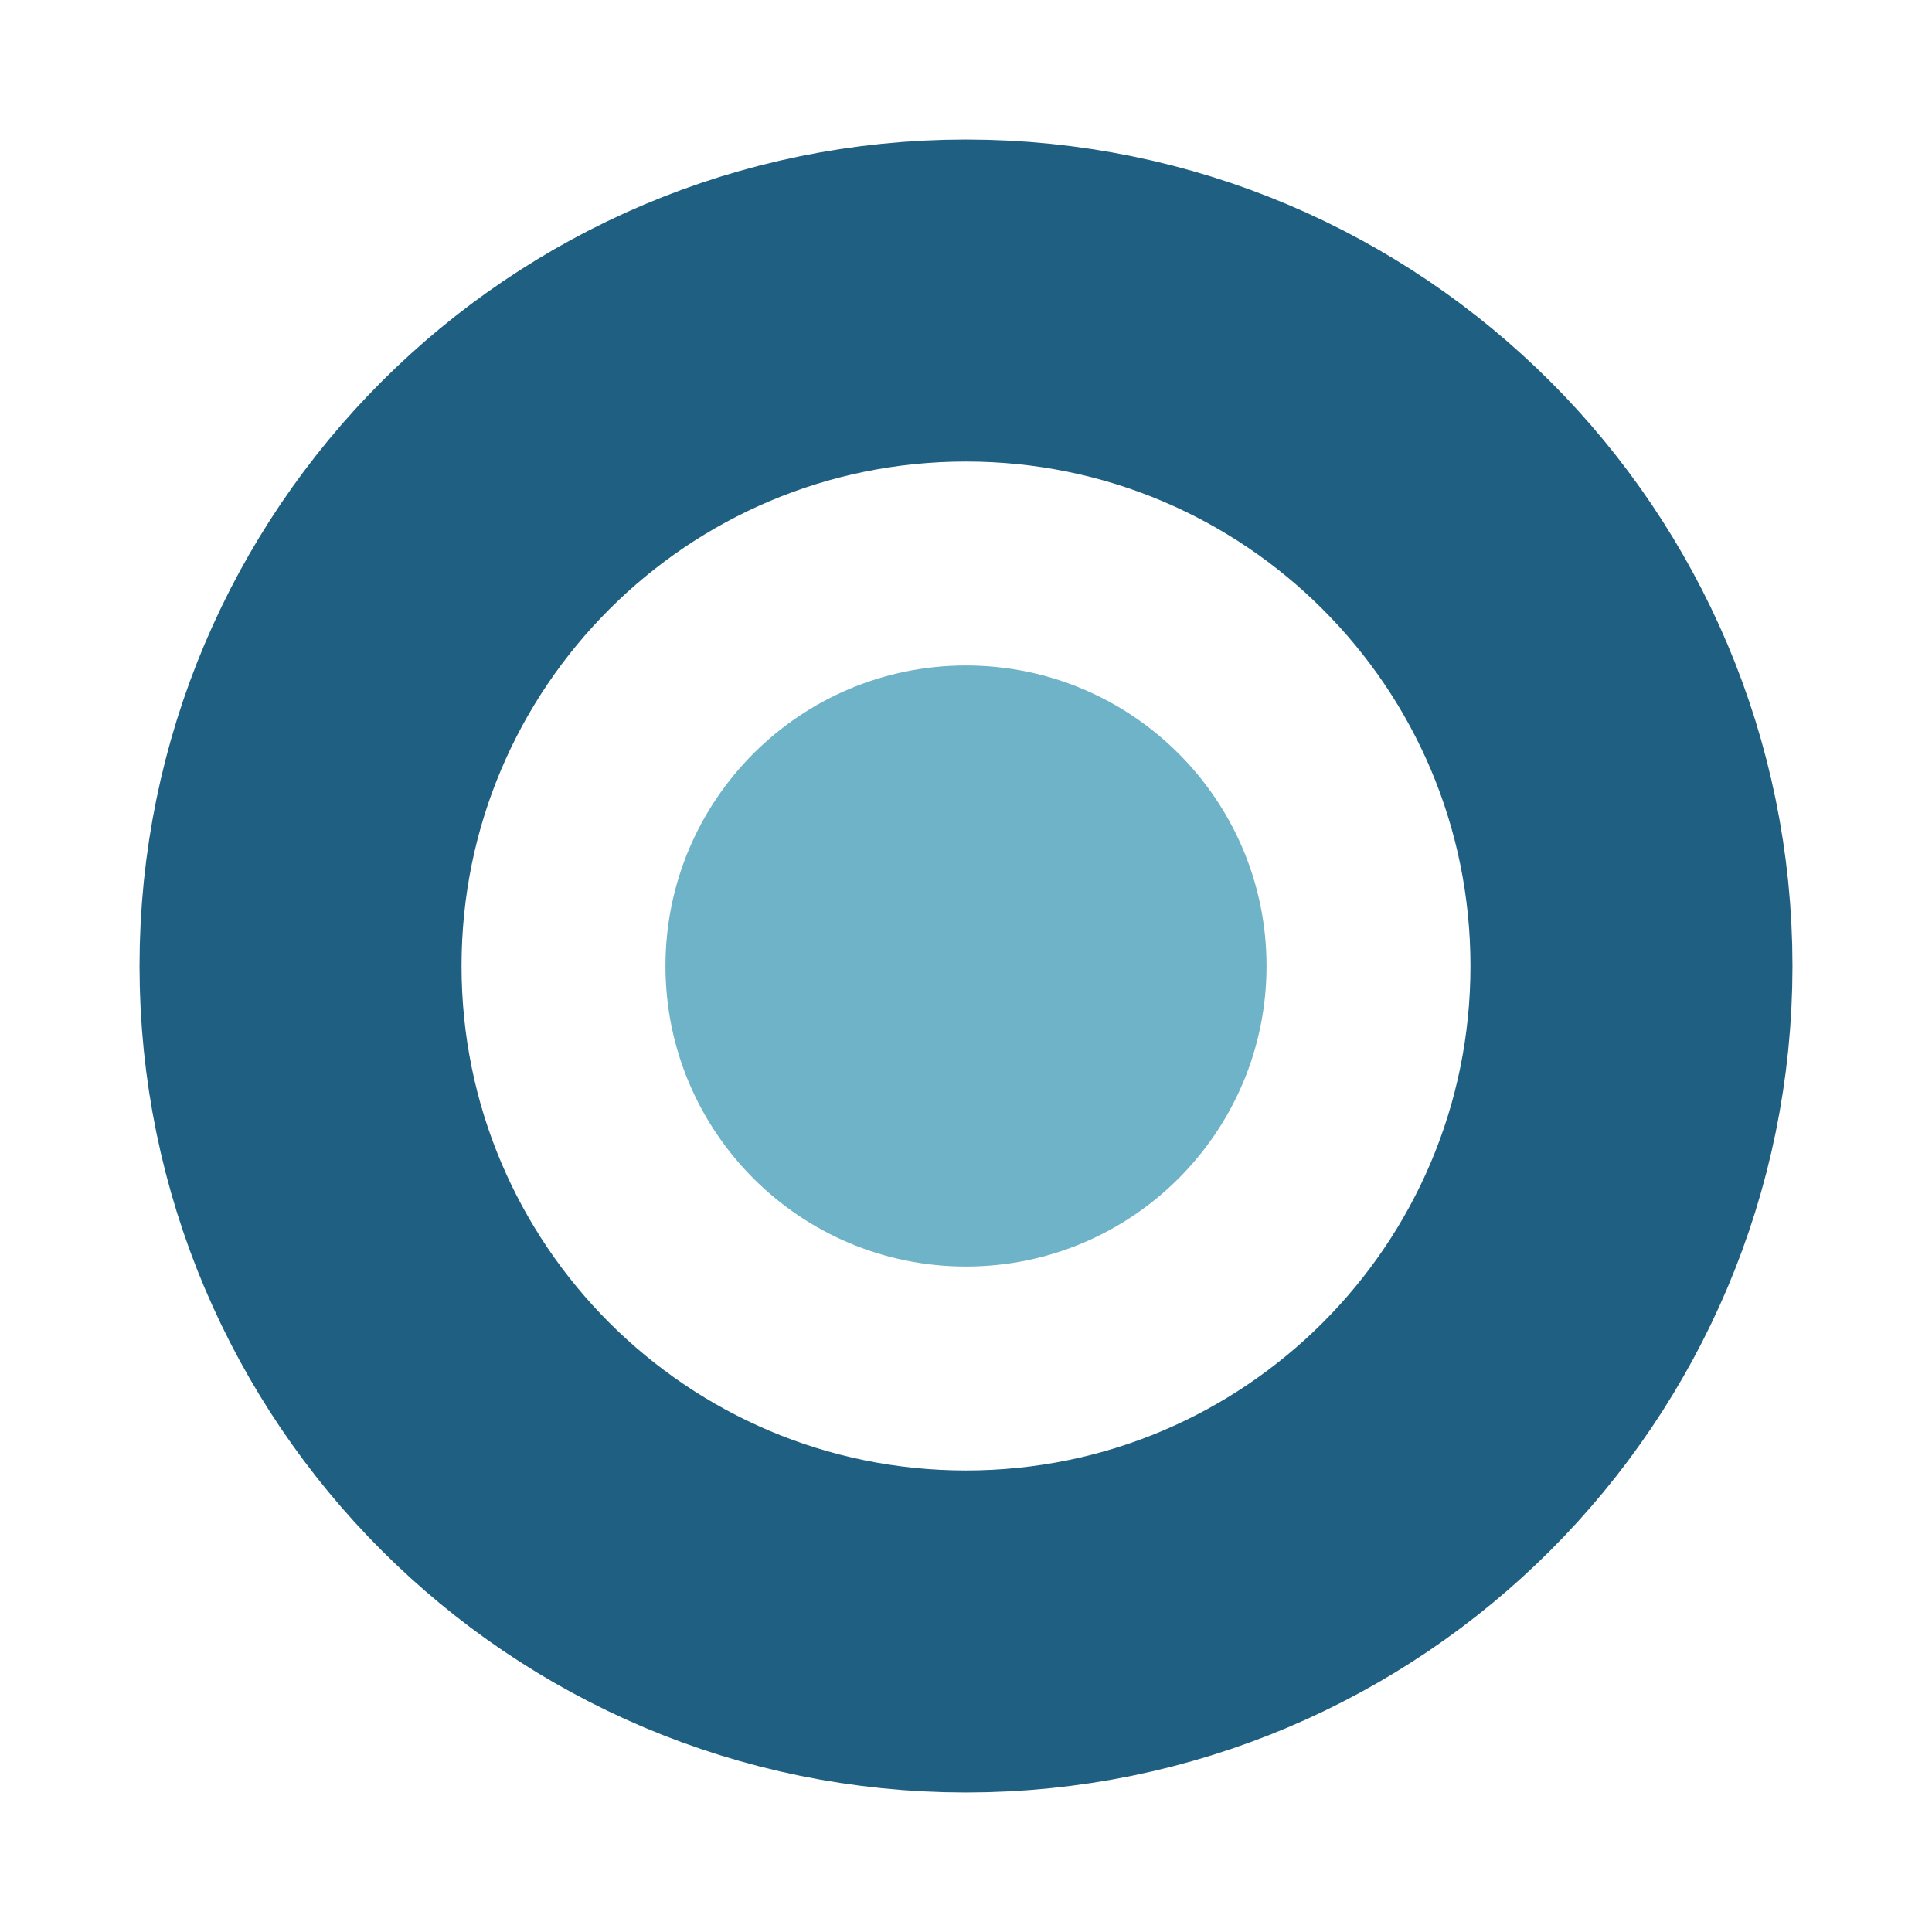
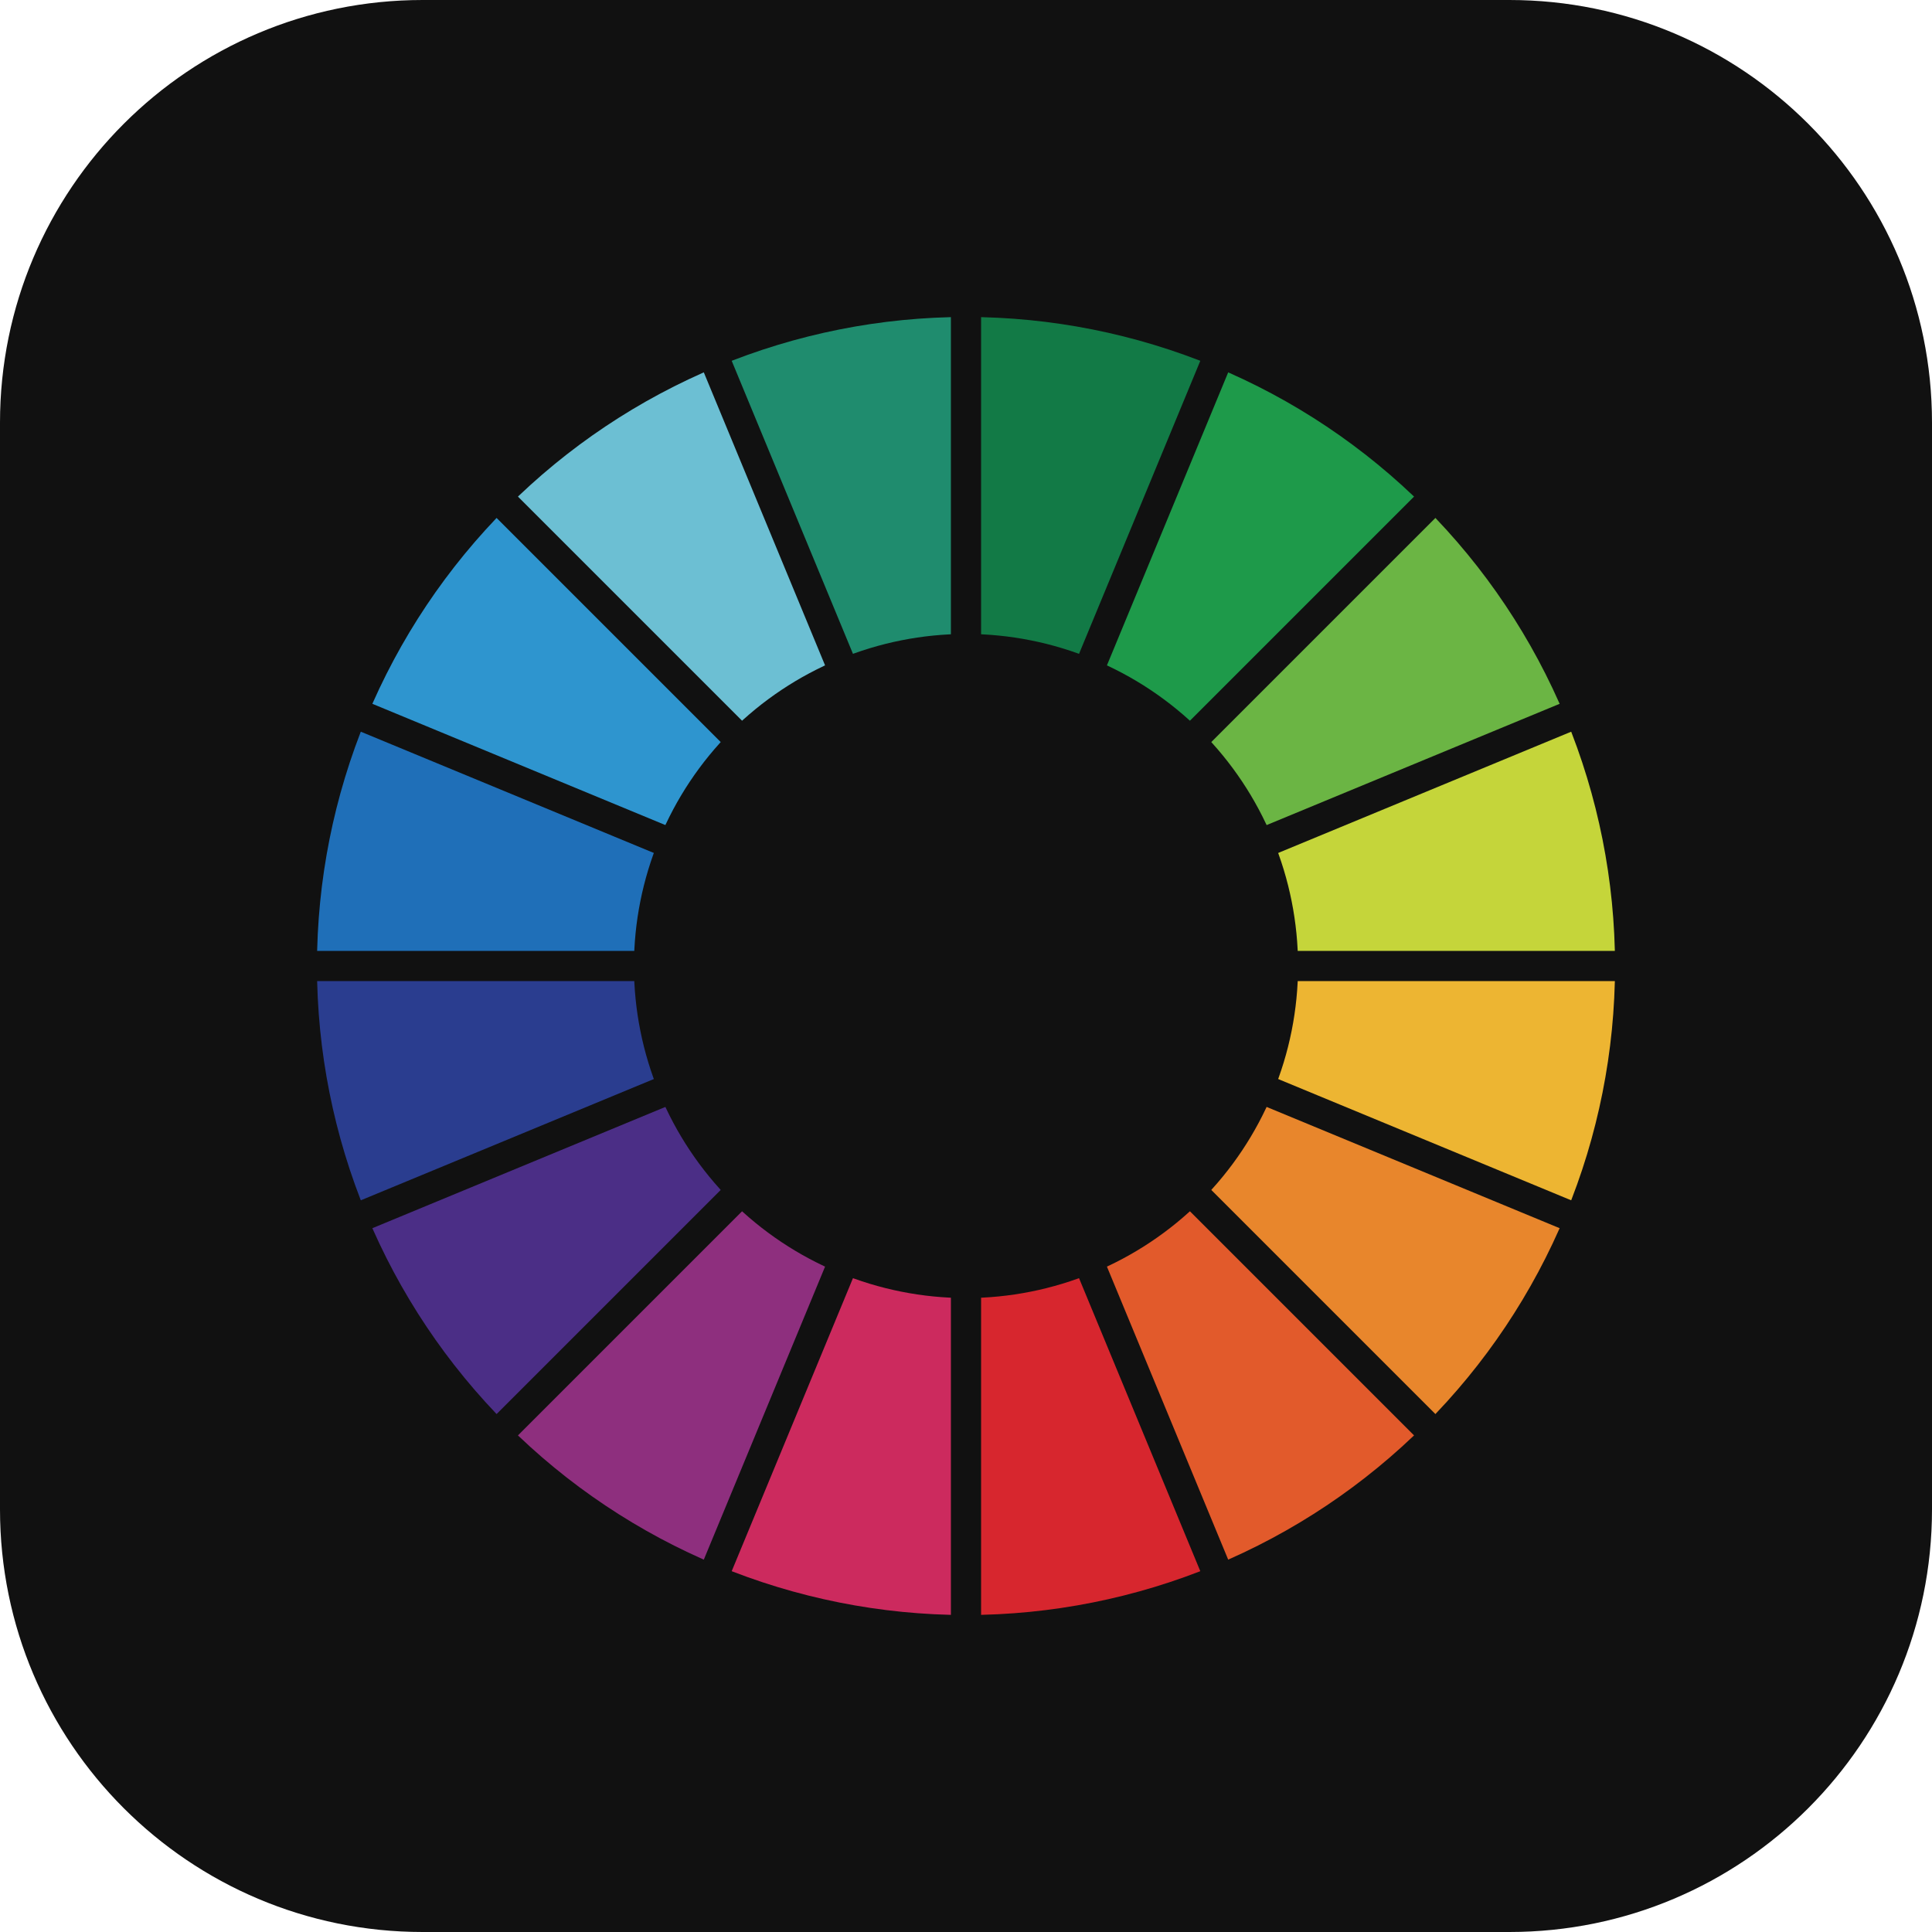
- <svg xmlns="http://www.w3.org/2000/svg" viewBox="0 0 180 180">
-   <circle cx="90" cy="90" r="62" fill="none" stroke="#1F5F82" stroke-width="30" />
-   <circle cx="90" cy="90" r="28" fill="#6FB3C8" />
+ <svg xmlns="http://www.w3.org/2000/svg" viewBox="0 0 64 64">
+   <rect width="64" height="64" rx="14" fill="#111111" />
+   <path fill="#127A46" d="M32.00 10.50A21.5 21.5 0 0 1 40.23 12.14L36.21 21.84A11.0 11.0 0 0 0 32.00 21.00Z" />
+   <path fill="#1E9A4A" d="M40.23 12.14A21.5 21.5 0 0 1 47.20 16.80L39.78 24.22A11.0 11.0 0 0 0 36.21 21.84Z" />
+   <path fill="#6BB544" d="M47.20 16.80A21.5 21.5 0 0 1 51.86 23.77L42.16 27.79A11.0 11.0 0 0 0 39.78 24.22Z" />
+   <path fill="#C5D53A" d="M51.86 23.77A21.5 21.5 0 0 1 53.50 32.00L43.00 32.00A11.0 11.0 0 0 0 42.16 27.79Z" />
+   <path fill="#EDB532" d="M53.50 32.00A21.5 21.5 0 0 1 51.86 40.23L42.16 36.21A11.0 11.0 0 0 0 43.00 32.00Z" />
+   <path fill="#E8862C" d="M51.86 40.23A21.5 21.5 0 0 1 47.20 47.20L39.78 39.78A11.0 11.0 0 0 0 42.16 36.21Z" />
+   <path fill="#E25A2B" d="M47.20 47.20A21.5 21.5 0 0 1 40.23 51.86L36.21 42.16A11.0 11.0 0 0 0 39.78 39.78Z" />
+   <path fill="#D7262E" d="M40.23 51.86A21.5 21.5 0 0 1 32.00 53.50L32.00 43.00A11.0 11.0 0 0 0 36.21 42.16Z" />
+   <path fill="#CC2A5E" d="M32.00 53.50A21.5 21.5 0 0 1 23.77 51.86L27.79 42.16A11.0 11.0 0 0 0 32.00 43.00Z" />
+   <path fill="#8E2F7E" d="M23.77 51.86A21.5 21.5 0 0 1 16.80 47.20L24.22 39.78A11.0 11.0 0 0 0 27.79 42.16Z" />
+   <path fill="#4B2E86" d="M16.80 47.20A21.5 21.5 0 0 1 12.14 40.23L21.84 36.21A11.0 11.0 0 0 0 24.22 39.78Z" />
+   <path fill="#2A3D8F" d="M12.14 40.23A21.5 21.5 0 0 1 10.50 32.00L21.00 32.00A11.0 11.0 0 0 0 21.84 36.21Z" />
+   <path fill="#1F6FB8" d="M10.50 32.00A21.5 21.5 0 0 1 12.14 23.77L21.84 27.79A11.0 11.0 0 0 0 21.00 32.00Z" />
+   <path fill="#2E95CF" d="M12.14 23.77A21.5 21.5 0 0 1 16.80 16.80L24.22 24.22A11.0 11.0 0 0 0 21.84 27.79Z" />
+   <path fill="#6CBFD3" d="M16.80 16.80A21.5 21.5 0 0 1 23.77 12.14L27.79 21.84A11.0 11.0 0 0 0 24.22 24.22Z" />
+   <path fill="#1F8C6E" d="M23.77 12.14A21.5 21.5 0 0 1 32.00 10.50L32.00 21.00A11.0 11.0 0 0 0 27.79 21.84Z" />
+   <g stroke="#111111" stroke-width="1.0">
+     <line x1="32.00" y1="22.00" x2="32.00" y2="9.50" />
+     <line x1="35.83" y1="22.76" x2="40.61" y2="11.21" />
+     <line x1="39.07" y1="24.93" x2="47.91" y2="16.09" />
+     <line x1="41.24" y1="28.17" x2="52.79" y2="23.39" />
+     <line x1="42.00" y1="32.00" x2="54.50" y2="32.00" />
+     <line x1="41.24" y1="35.83" x2="52.79" y2="40.61" />
+     <line x1="39.07" y1="39.07" x2="47.91" y2="47.91" />
+     <line x1="35.83" y1="41.24" x2="40.61" y2="52.79" />
+     <line x1="32.00" y1="42.00" x2="32.00" y2="54.50" />
+     <line x1="28.17" y1="41.24" x2="23.39" y2="52.79" />
+     <line x1="24.93" y1="39.07" x2="16.09" y2="47.91" />
+     <line x1="22.76" y1="35.83" x2="11.21" y2="40.61" />
+     <line x1="22.00" y1="32.00" x2="9.50" y2="32.00" />
+     <line x1="22.76" y1="28.17" x2="11.21" y2="23.39" />
+     <line x1="24.93" y1="24.93" x2="16.09" y2="16.09" />
+     <line x1="28.17" y1="22.76" x2="23.39" y2="11.21" />
+   </g>
</svg>
